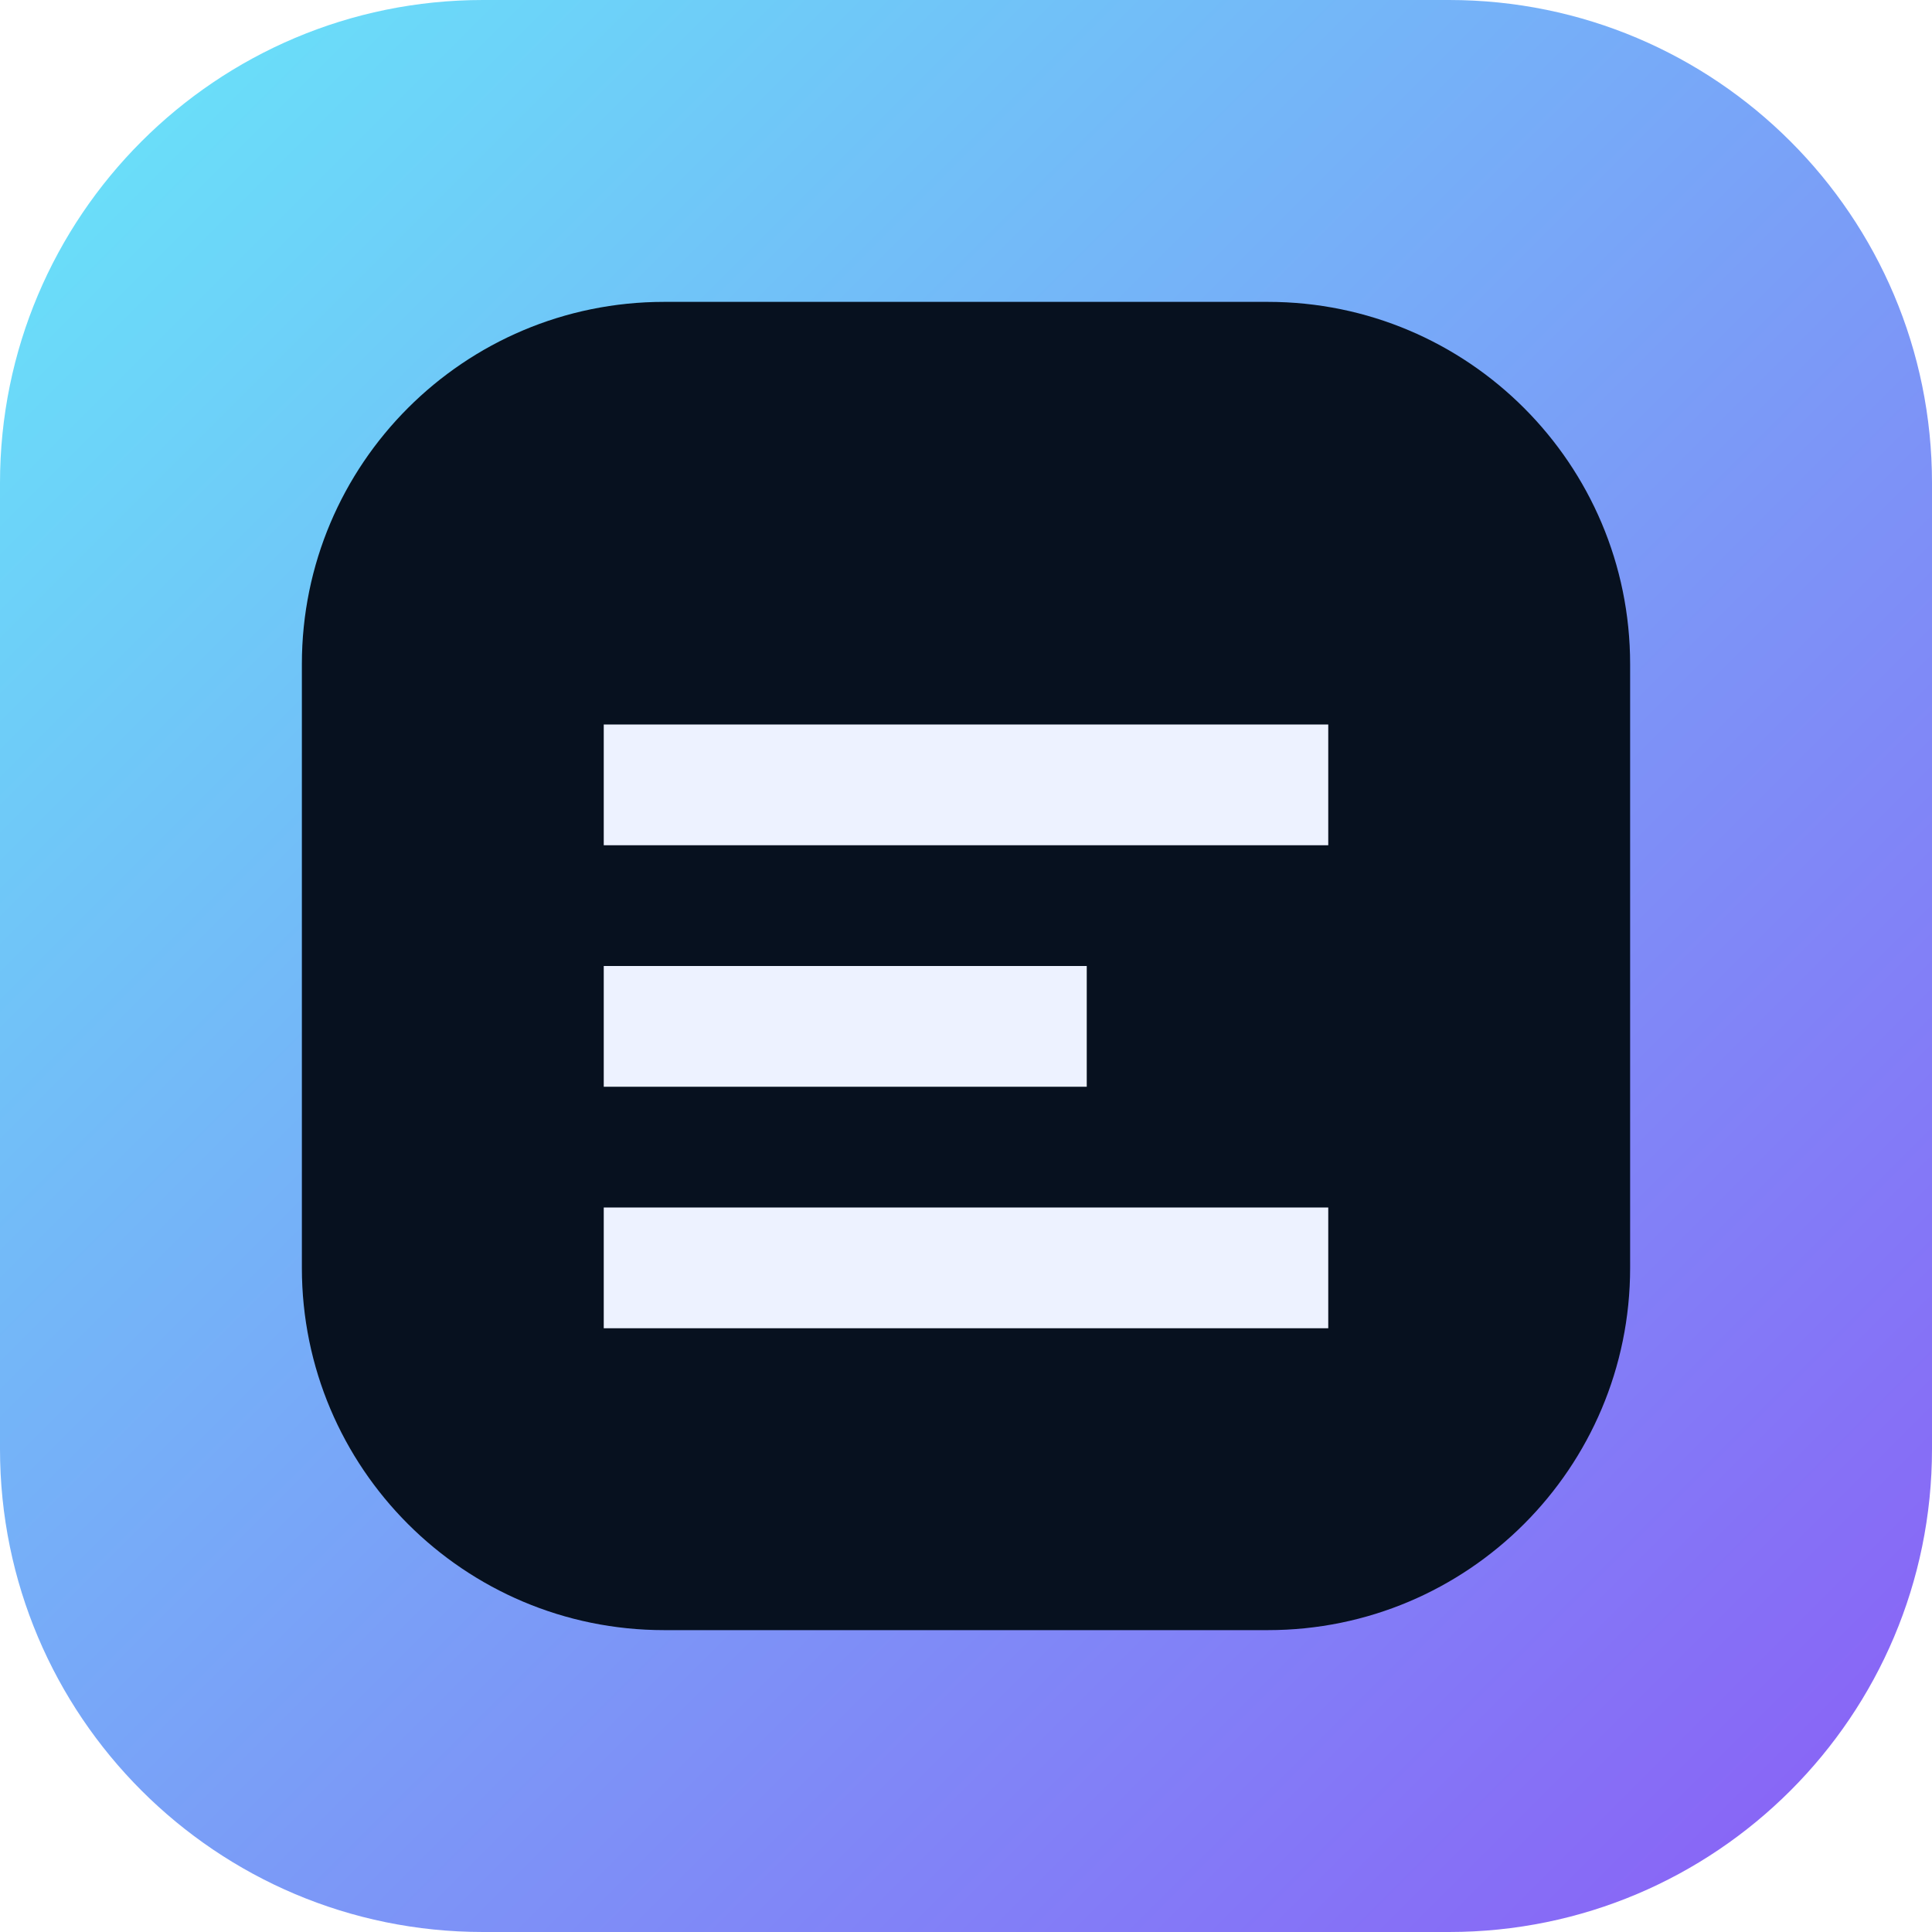
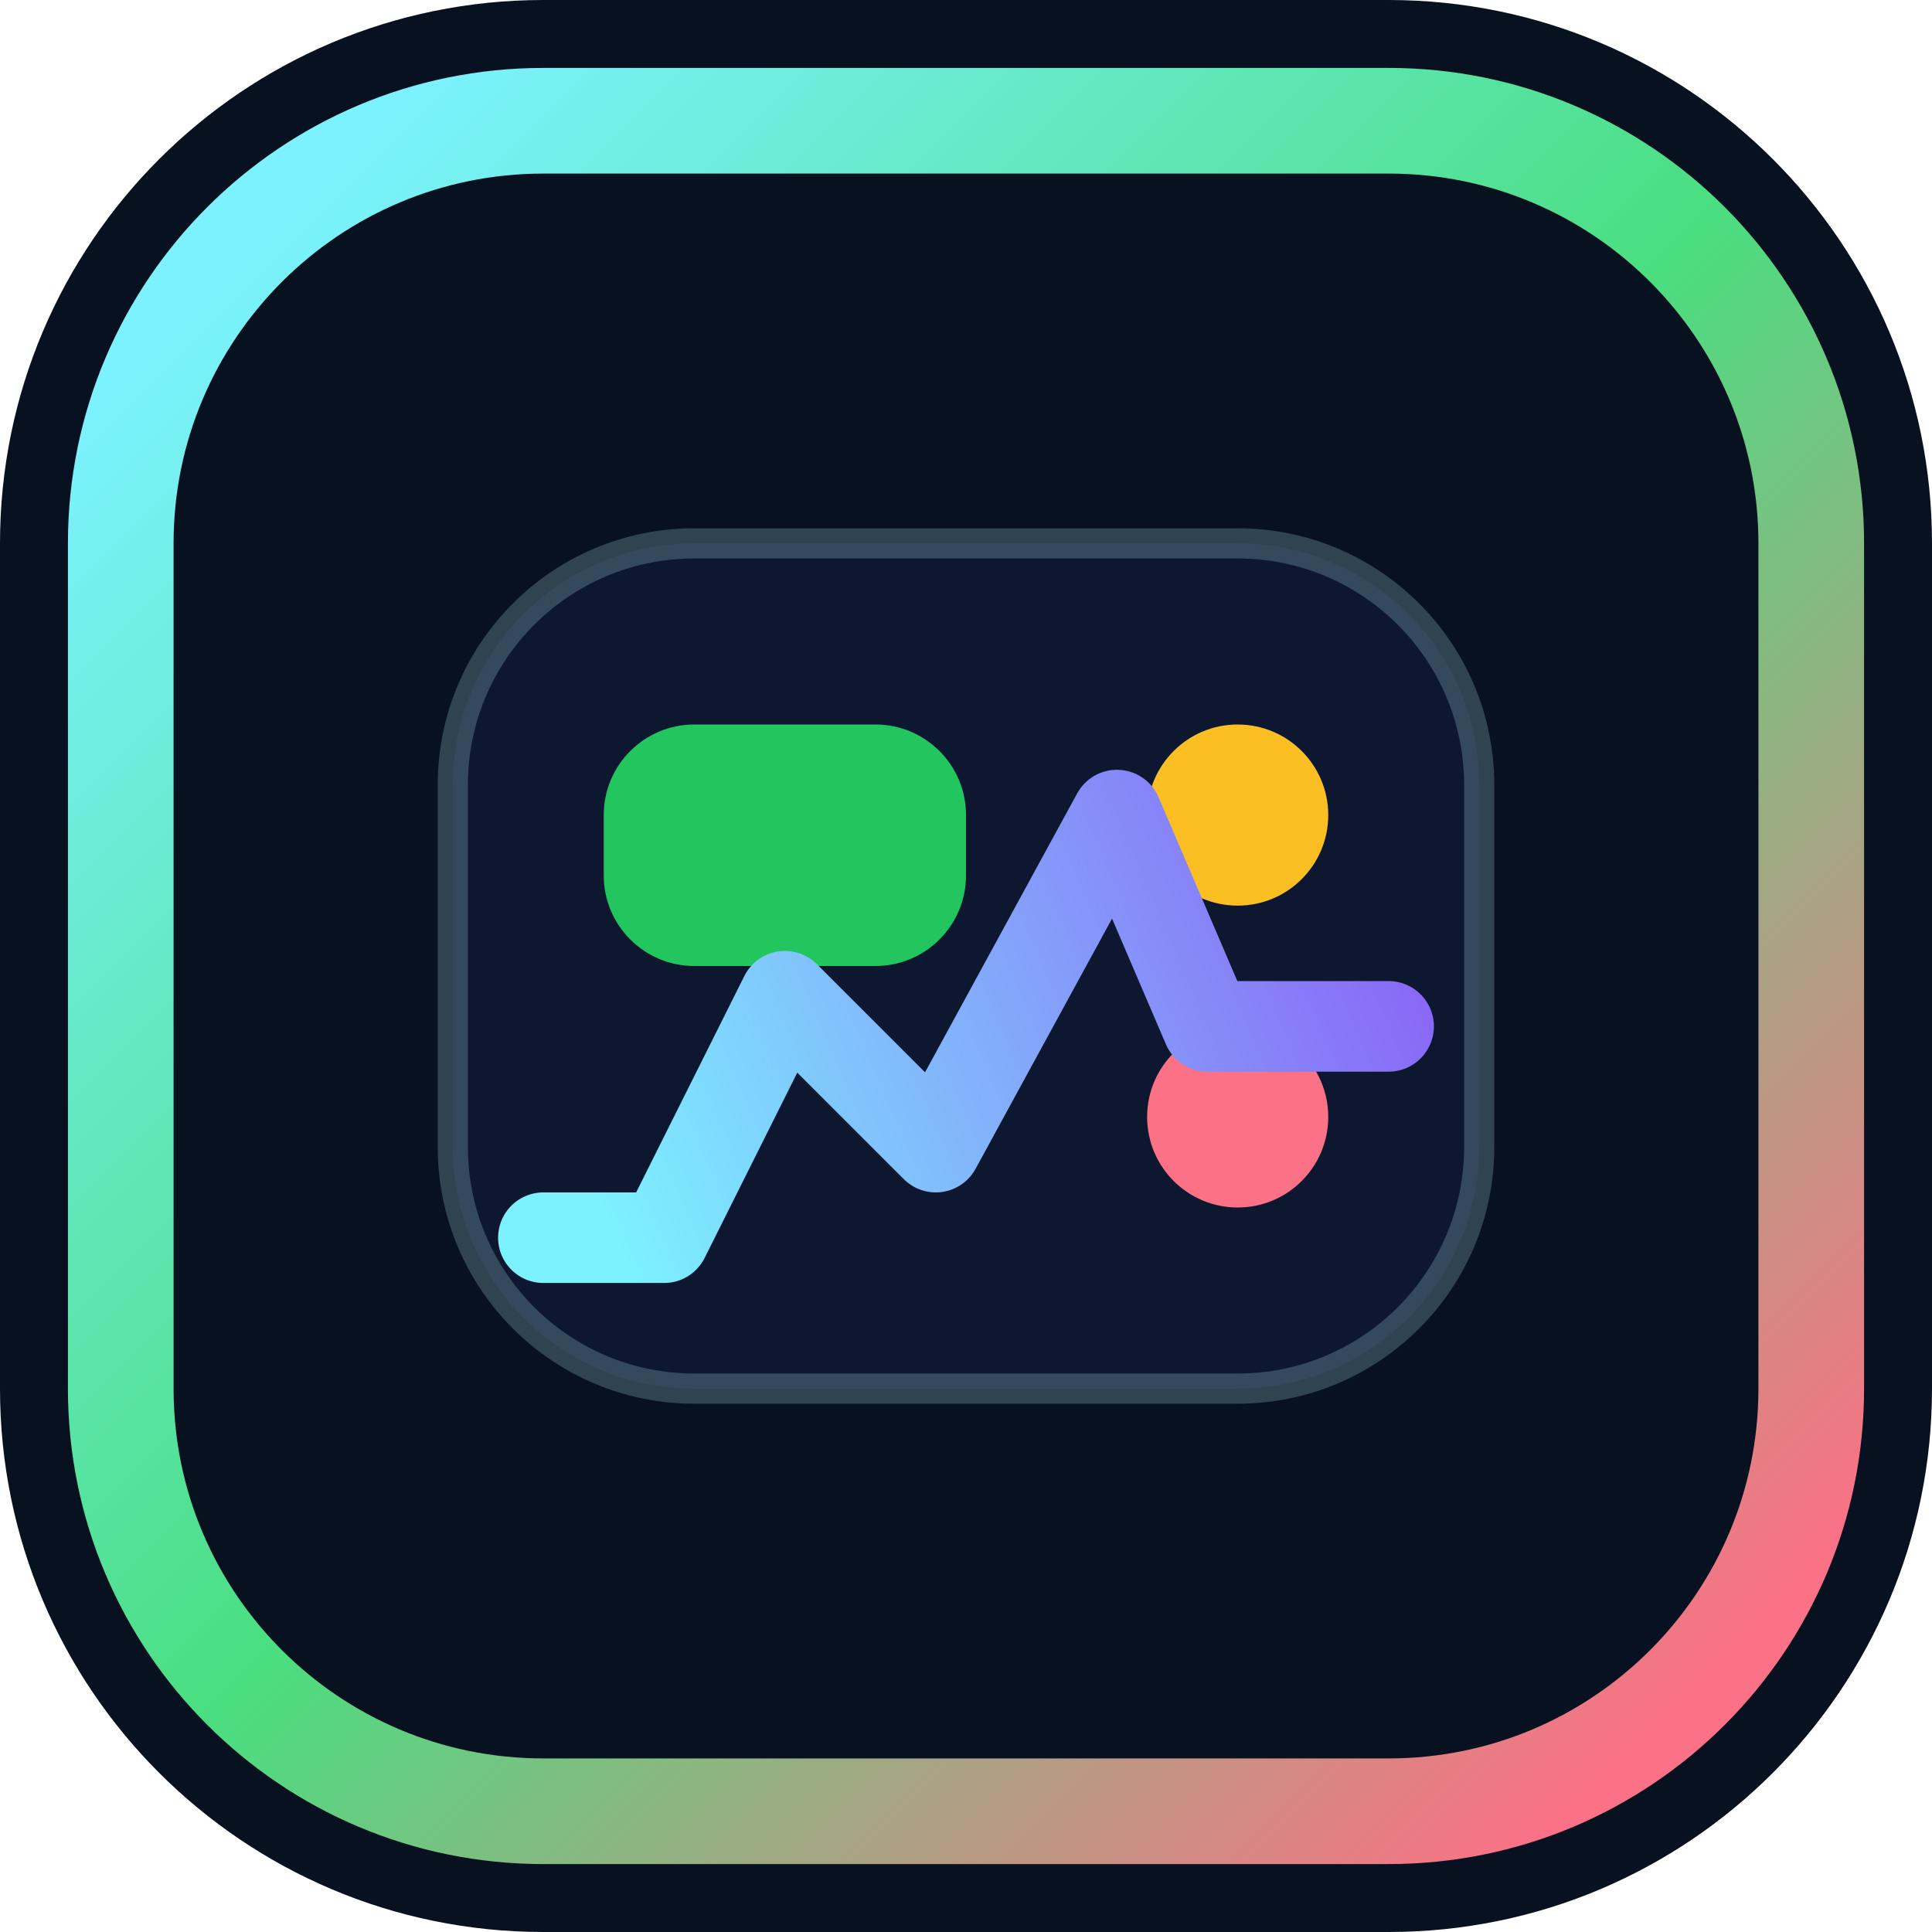
- <svg xmlns="http://www.w3.org/2000/svg" viewBox="0 0 64 64">
+ <svg xmlns="http://www.w3.org/2000/svg" viewBox="0 0 64 64" role="img" aria-labelledby="title desc">
  <defs>
-     <linearGradient id="g" x1="0%" y1="0%" x2="100%" y2="100%">
-       <stop offset="0%" stop-color="#67e8f9" />
-       <stop offset="100%" stop-color="#8b5cf6" />
+     <linearGradient id="frame" x1="8" y1="8" x2="56" y2="56" gradientUnits="userSpaceOnUse">
+       <stop offset="0" stop-color="#7cf2ff" />
+       <stop offset="0.5" stop-color="#4ade80" />
+       <stop offset="1" stop-color="#fb7185" />
+     </linearGradient>
+     <linearGradient id="pulse" x1="18" y1="36" x2="46" y2="24" gradientUnits="userSpaceOnUse">
+       <stop offset="0" stop-color="#7cf2ff" />
+       <stop offset="1" stop-color="#8b5cf6" />
    </linearGradient>
  </defs>
-   <rect width="64" height="64" rx="16" fill="url(#g)" />
-   <rect x="10" y="10" width="44" height="44" rx="12" fill="#07111f" />
-   <path d="M20 24h24v4H20zm0 8h16v4H20zm0 8h24v4H20z" fill="#edf2ff" />
+   <rect width="64" height="64" rx="18" fill="#07111f" />
+   <rect x="4" y="4" width="56" height="56" rx="14" fill="none" stroke="url(#frame)" stroke-width="3.5" />
+   <rect x="15" y="18" width="34" height="28" rx="8" fill="#0d1830" stroke="#c6f7ff" stroke-opacity=".22" />
+   <rect x="20" y="24" width="12" height="8" rx="3" fill="#22c55e" />
+   <circle cx="41" cy="27" r="3" fill="#fbbf24" />
+   <circle cx="41" cy="37" r="3" fill="#fb7185" />
+   <path d="M18 41h4l4-8 5 5 6-11 3 7h6" fill="none" stroke="url(#pulse)" stroke-linecap="round" stroke-linejoin="round" stroke-width="3" />
</svg>
